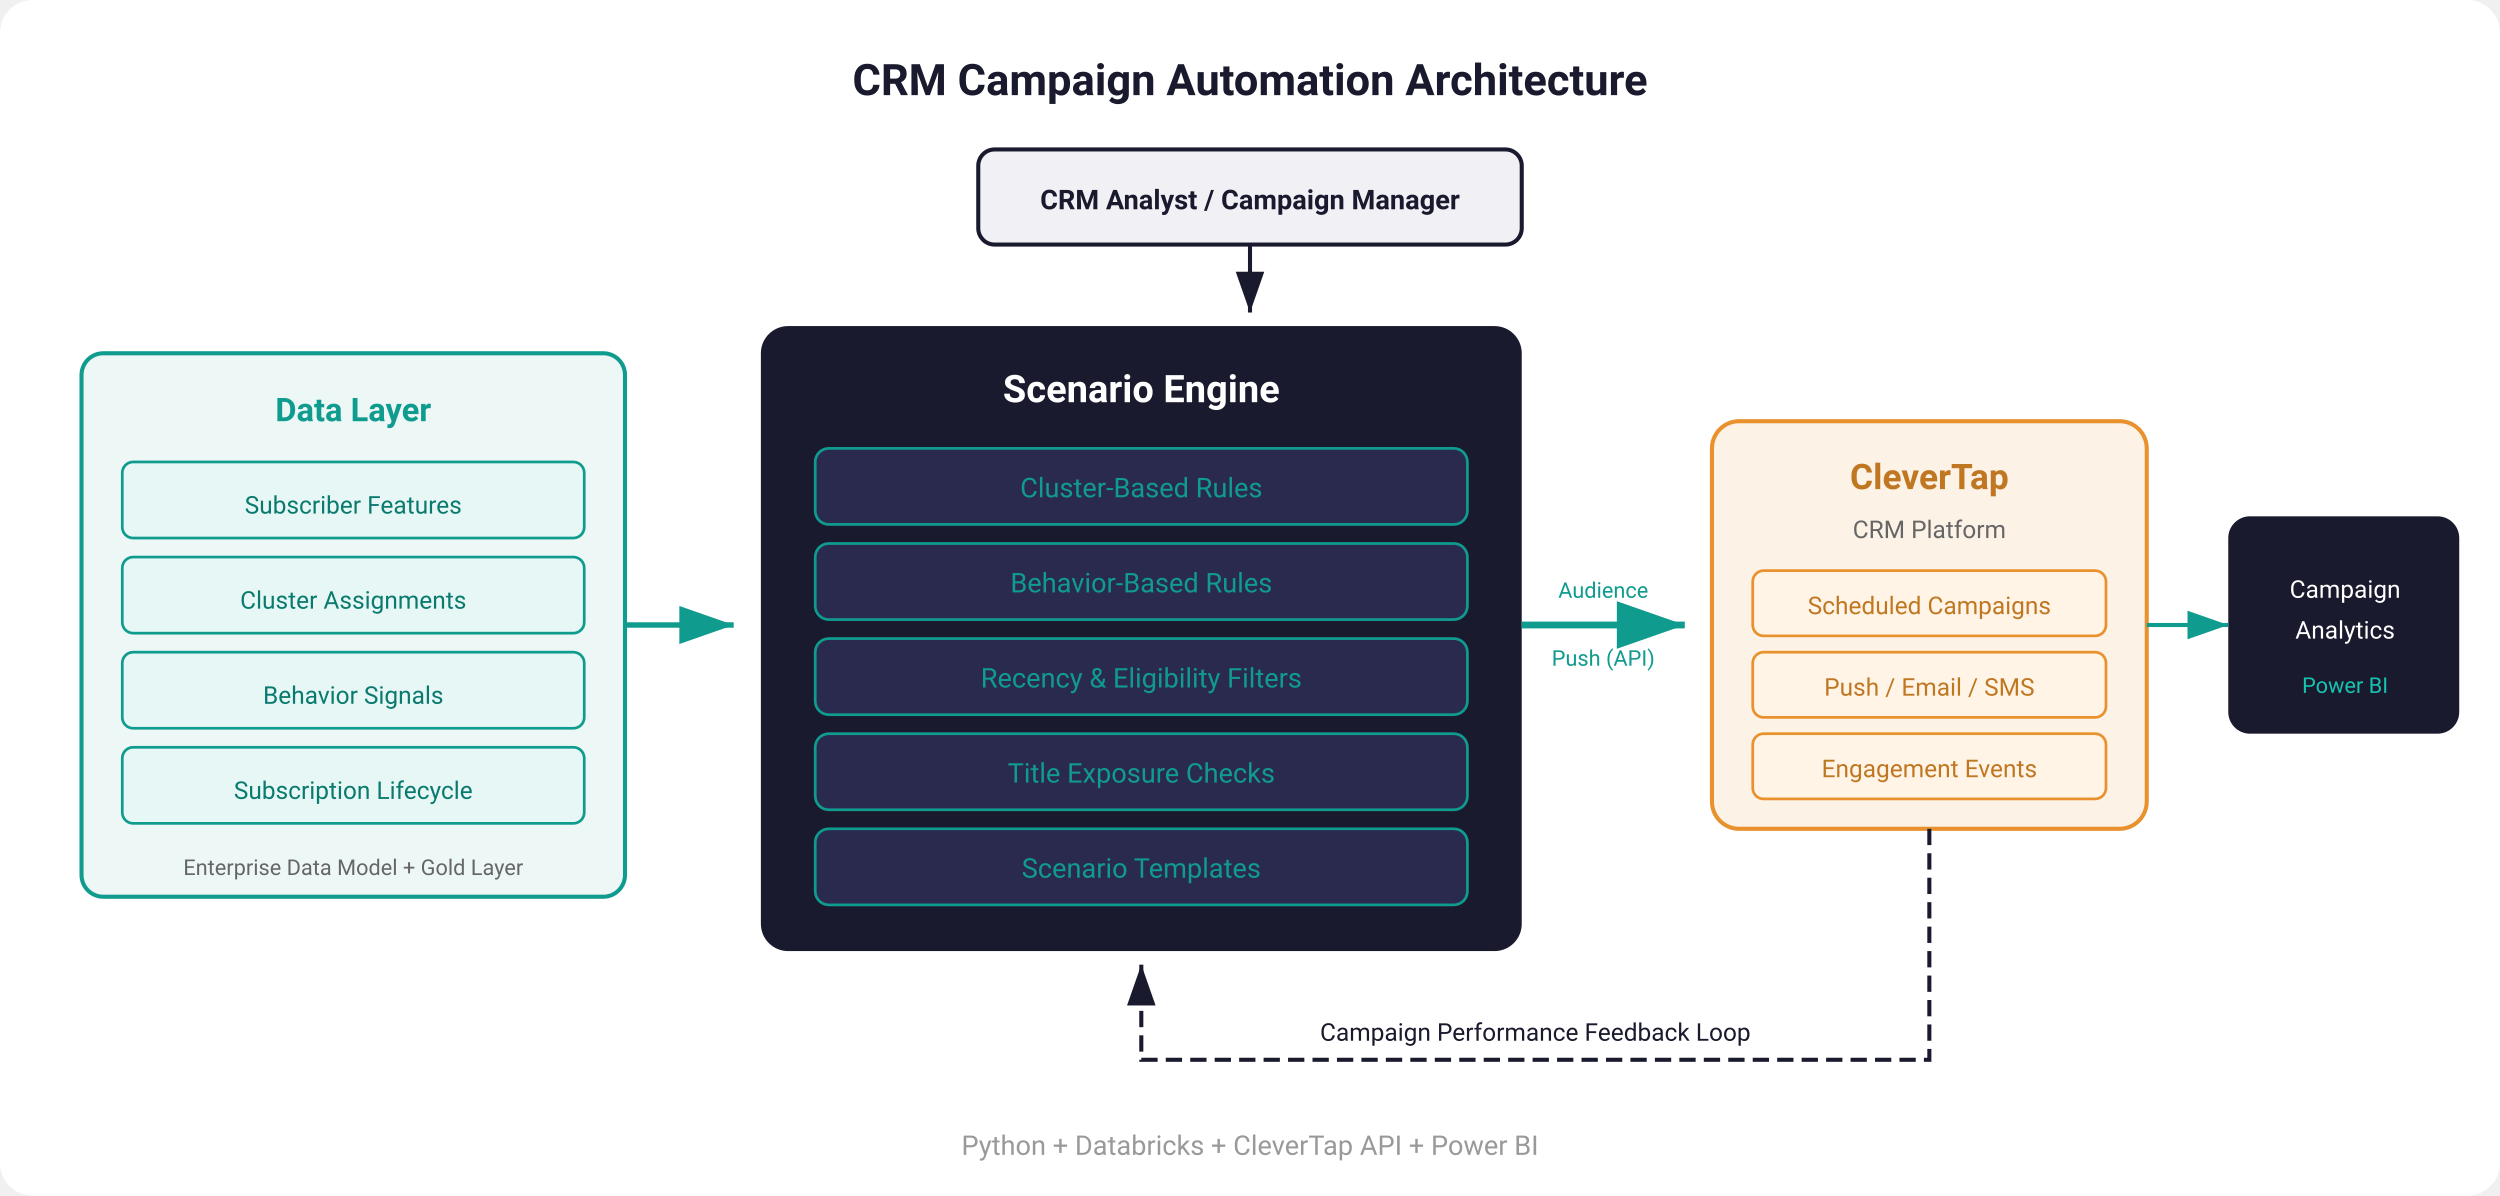
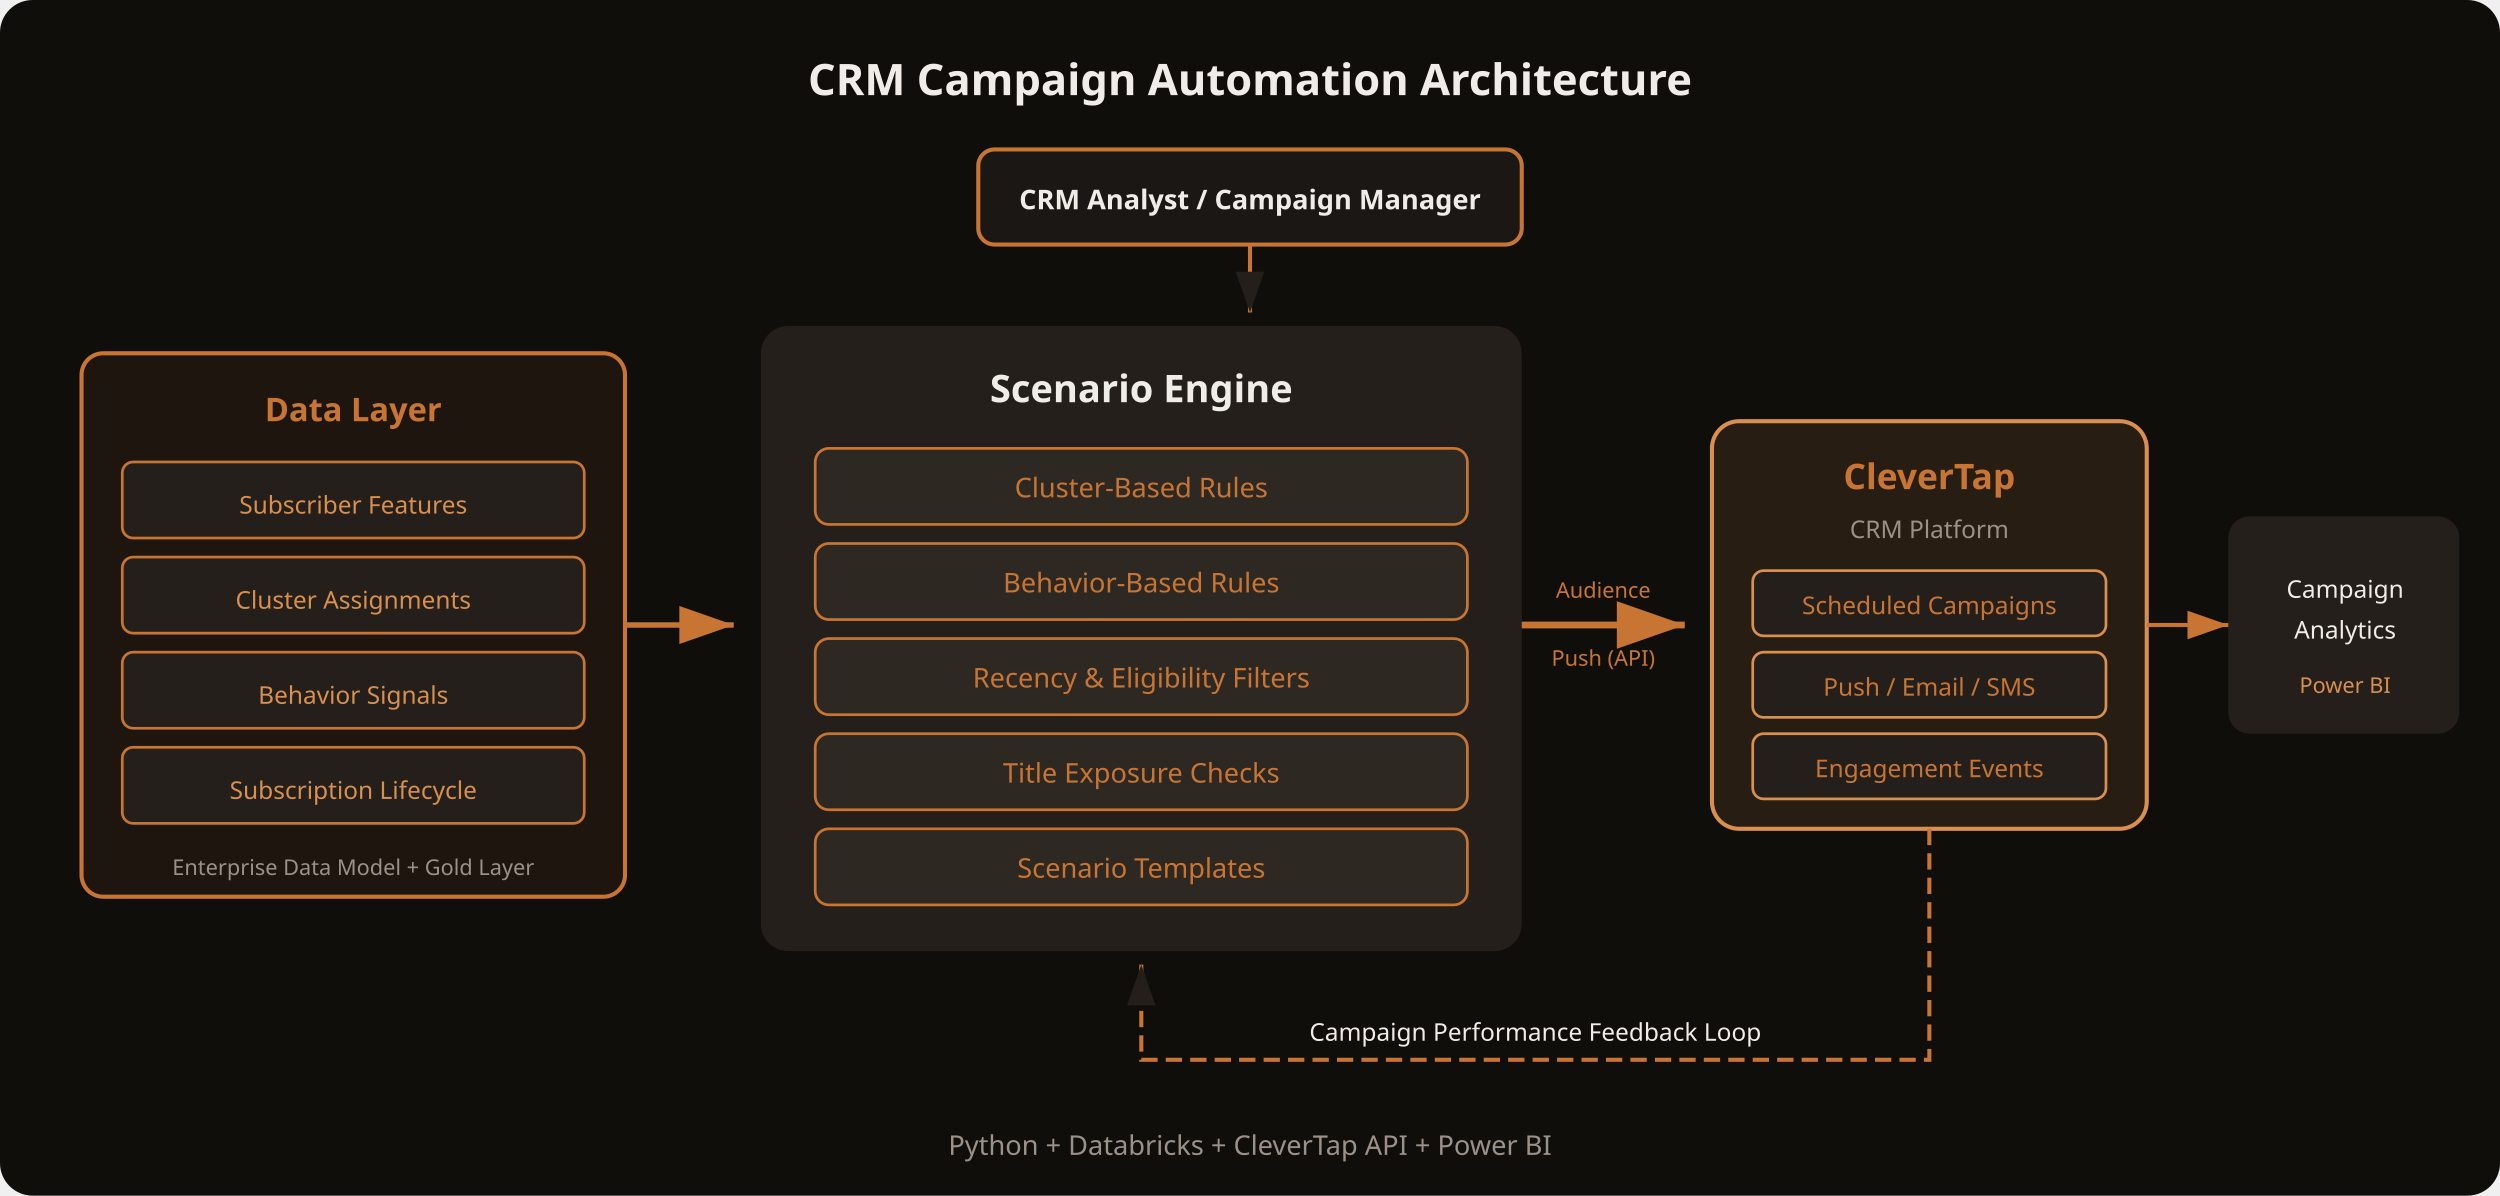
- <svg xmlns="http://www.w3.org/2000/svg" viewBox="0 0 920 440" font-family="Roboto, Arial, sans-serif">
+ <svg xmlns="http://www.w3.org/2000/svg" viewBox="0 0 920 440" font-family="Space Grotesk, system-ui, sans-serif">
  <defs>
    <marker id="a1" markerWidth="10" markerHeight="7" refX="10" refY="3.5" orient="auto">
-       <polygon points="0 0, 10 3.5, 0 7" fill="#0f9b8e" />
+       <polygon points="0 0, 10 3.5, 0 7" fill="#C87533" />
    </marker>
    <marker id="a2" markerWidth="10" markerHeight="7" refX="10" refY="3.5" orient="auto">
-       <polygon points="0 0, 10 3.5, 0 7" fill="#1a1a2e" />
+       <polygon points="0 0, 10 3.5, 0 7" fill="#241F1B" />
    </marker>
  </defs>
-   <rect width="920" height="440" rx="12" fill="#ffffff" />
-   <text x="460" y="35" text-anchor="middle" font-size="16" font-weight="700" fill="#1a1a2e">CRM Campaign Automation Architecture</text>
-   <rect x="360" y="55" width="200" height="35" rx="6" fill="#f0f0f5" stroke="#1a1a2e" stroke-width="1.5" />
-   <text x="460" y="77" text-anchor="middle" font-size="10" font-weight="600" fill="#1a1a2e">CRM Analyst / Campaign Manager</text>
-   <line x1="460" y1="90" x2="460" y2="115" stroke="#1a1a2e" stroke-width="1.5" marker-end="url(#a2)" />
-   <rect x="30" y="130" width="200" height="200" rx="8" fill="#0f9b8e" fill-opacity="0.08" stroke="#0f9b8e" stroke-width="1.5" />
-   <text x="130" y="155" text-anchor="middle" font-size="12" font-weight="600" fill="#0f9b8e">Data Layer</text>
-   <rect x="45" y="170" width="170" height="28" rx="4" fill="#e6f7f5" stroke="#0f9b8e" stroke-width="1" />
-   <text x="130" y="189" text-anchor="middle" font-size="9" fill="#0a7a6f">Subscriber Features</text>
-   <rect x="45" y="205" width="170" height="28" rx="4" fill="#e6f7f5" stroke="#0f9b8e" stroke-width="1" />
-   <text x="130" y="224" text-anchor="middle" font-size="9" fill="#0a7a6f">Cluster Assignments</text>
-   <rect x="45" y="240" width="170" height="28" rx="4" fill="#e6f7f5" stroke="#0f9b8e" stroke-width="1" />
-   <text x="130" y="259" text-anchor="middle" font-size="9" fill="#0a7a6f">Behavior Signals</text>
-   <rect x="45" y="275" width="170" height="28" rx="4" fill="#e6f7f5" stroke="#0f9b8e" stroke-width="1" />
-   <text x="130" y="294" text-anchor="middle" font-size="9" fill="#0a7a6f">Subscription Lifecycle</text>
+   <rect width="920" height="440" rx="12" fill="#0F0E0B" />
+   <text x="460" y="35" text-anchor="middle" font-size="16" font-weight="700" fill="#F0EDE8">CRM Campaign Automation Architecture</text>
+   <rect x="360" y="55" width="200" height="35" rx="6" fill="#1A1714" stroke="#C87533" stroke-width="1.5" />
+   <text x="460" y="77" text-anchor="middle" font-size="10" font-weight="600" fill="#F0EDE8">CRM Analyst / Campaign Manager</text>
+   <line x1="460" y1="90" x2="460" y2="115" stroke="#C87533" stroke-width="1.5" marker-end="url(#a2)" />
+   <rect x="30" y="130" width="200" height="200" rx="8" fill="#C87533" fill-opacity="0.08" stroke="#C87533" stroke-width="1.5" />
+   <text x="130" y="155" text-anchor="middle" font-size="12" font-weight="600" fill="#C87533">Data Layer</text>
+   <rect x="45" y="170" width="170" height="28" rx="4" fill="#241F1B" stroke="#C87533" stroke-width="1" />
+   <text x="130" y="189" text-anchor="middle" font-size="9" fill="#D98F4E">Subscriber Features</text>
+   <rect x="45" y="205" width="170" height="28" rx="4" fill="#241F1B" stroke="#C87533" stroke-width="1" />
+   <text x="130" y="224" text-anchor="middle" font-size="9" fill="#D98F4E">Cluster Assignments</text>
+   <rect x="45" y="240" width="170" height="28" rx="4" fill="#241F1B" stroke="#C87533" stroke-width="1" />
+   <text x="130" y="259" text-anchor="middle" font-size="9" fill="#D98F4E">Behavior Signals</text>
+   <rect x="45" y="275" width="170" height="28" rx="4" fill="#241F1B" stroke="#C87533" stroke-width="1" />
+   <text x="130" y="294" text-anchor="middle" font-size="9" fill="#D98F4E">Subscription Lifecycle</text>
  <rect x="45" y="310" width="170" height="14" rx="3" fill="none" />
-   <text x="130" y="322" text-anchor="middle" font-size="8" fill="#666">Enterprise Data Model + Gold Layer</text>
-   <line x1="230" y1="230" x2="270" y2="230" stroke="#0f9b8e" stroke-width="2" marker-end="url(#a1)" />
-   <rect x="280" y="120" width="280" height="230" rx="10" fill="#1a1a2e" />
-   <text x="420" y="148" text-anchor="middle" font-size="14" font-weight="700" fill="#ffffff">Scenario Engine</text>
-   <rect x="300" y="165" width="240" height="28" rx="5" fill="#2a2a4e" stroke="#0f9b8e" stroke-width="1" />
-   <text x="420" y="183" text-anchor="middle" font-size="10" fill="#0f9b8e">Cluster-Based Rules</text>
-   <rect x="300" y="200" width="240" height="28" rx="5" fill="#2a2a4e" stroke="#0f9b8e" stroke-width="1" />
-   <text x="420" y="218" text-anchor="middle" font-size="10" fill="#0f9b8e">Behavior-Based Rules</text>
-   <rect x="300" y="235" width="240" height="28" rx="5" fill="#2a2a4e" stroke="#0f9b8e" stroke-width="1" />
-   <text x="420" y="253" text-anchor="middle" font-size="10" fill="#0f9b8e">Recency &amp; Eligibility Filters</text>
-   <rect x="300" y="270" width="240" height="28" rx="5" fill="#2a2a4e" stroke="#0f9b8e" stroke-width="1" />
-   <text x="420" y="288" text-anchor="middle" font-size="10" fill="#0f9b8e">Title Exposure Checks</text>
-   <rect x="300" y="305" width="240" height="28" rx="5" fill="#2a2a4e" stroke="#0f9b8e" stroke-width="1" />
-   <text x="420" y="323" text-anchor="middle" font-size="10" fill="#0f9b8e">Scenario Templates</text>
-   <line x1="560" y1="230" x2="620" y2="230" stroke="#0f9b8e" stroke-width="2.5" marker-end="url(#a1)" />
-   <text x="590" y="220" text-anchor="middle" font-size="8" fill="#0f9b8e">Audience</text>
-   <text x="590" y="245" text-anchor="middle" font-size="8" fill="#0f9b8e">Push (API)</text>
-   <rect x="630" y="155" width="160" height="150" rx="10" fill="#E8912D" fill-opacity="0.12" stroke="#E8912D" stroke-width="1.5" />
-   <text x="710" y="180" text-anchor="middle" font-size="13" font-weight="700" fill="#C07722">CleverTap</text>
-   <text x="710" y="198" text-anchor="middle" font-size="9" fill="#666">CRM Platform</text>
-   <rect x="645" y="210" width="130" height="24" rx="4" fill="#fff4e6" stroke="#E8912D" stroke-width="1" />
-   <text x="710" y="226" text-anchor="middle" font-size="9" fill="#C07722">Scheduled Campaigns</text>
-   <rect x="645" y="240" width="130" height="24" rx="4" fill="#fff4e6" stroke="#E8912D" stroke-width="1" />
-   <text x="710" y="256" text-anchor="middle" font-size="9" fill="#C07722">Push / Email / SMS</text>
-   <rect x="645" y="270" width="130" height="24" rx="4" fill="#fff4e6" stroke="#E8912D" stroke-width="1" />
-   <text x="710" y="286" text-anchor="middle" font-size="9" fill="#C07722">Engagement Events</text>
-   <path d="M 710 305 L 710 390 L 420 390 L 420 355" stroke="#1a1a2e" stroke-width="1.5" fill="none" stroke-dasharray="6,3" marker-end="url(#a2)" />
-   <text x="565" y="383" text-anchor="middle" font-size="9" fill="#1a1a2e">Campaign Performance Feedback Loop</text>
-   <rect x="820" y="190" width="85" height="80" rx="8" fill="#1a1a2e" />
-   <text x="863" y="220" text-anchor="middle" font-size="9" fill="#ffffff">Campaign</text>
-   <text x="863" y="235" text-anchor="middle" font-size="9" fill="#ffffff">Analytics</text>
-   <text x="863" y="255" text-anchor="middle" font-size="8" fill="#16c2b0">Power BI</text>
-   <line x1="790" y1="230" x2="820" y2="230" stroke="#0f9b8e" stroke-width="1.5" marker-end="url(#a1)" />
-   <text x="460" y="425" text-anchor="middle" font-size="10" fill="#999">Python + Databricks + CleverTap API + Power BI</text>
+   <text x="130" y="322" text-anchor="middle" font-size="8" fill="#9C9189">Enterprise Data Model + Gold Layer</text>
+   <line x1="230" y1="230" x2="270" y2="230" stroke="#C87533" stroke-width="2" marker-end="url(#a1)" />
+   <rect x="280" y="120" width="280" height="230" rx="10" fill="#241F1B" />
+   <text x="420" y="148" text-anchor="middle" font-size="14" font-weight="700" fill="#F0EDE8">Scenario Engine</text>
+   <rect x="300" y="165" width="240" height="28" rx="5" fill="#2E2823" stroke="#C87533" stroke-width="1" />
+   <text x="420" y="183" text-anchor="middle" font-size="10" fill="#C87533">Cluster-Based Rules</text>
+   <rect x="300" y="200" width="240" height="28" rx="5" fill="#2E2823" stroke="#C87533" stroke-width="1" />
+   <text x="420" y="218" text-anchor="middle" font-size="10" fill="#C87533">Behavior-Based Rules</text>
+   <rect x="300" y="235" width="240" height="28" rx="5" fill="#2E2823" stroke="#C87533" stroke-width="1" />
+   <text x="420" y="253" text-anchor="middle" font-size="10" fill="#C87533">Recency &amp; Eligibility Filters</text>
+   <rect x="300" y="270" width="240" height="28" rx="5" fill="#2E2823" stroke="#C87533" stroke-width="1" />
+   <text x="420" y="288" text-anchor="middle" font-size="10" fill="#C87533">Title Exposure Checks</text>
+   <rect x="300" y="305" width="240" height="28" rx="5" fill="#2E2823" stroke="#C87533" stroke-width="1" />
+   <text x="420" y="323" text-anchor="middle" font-size="10" fill="#C87533">Scenario Templates</text>
+   <line x1="560" y1="230" x2="620" y2="230" stroke="#C87533" stroke-width="2.5" marker-end="url(#a1)" />
+   <text x="590" y="220" text-anchor="middle" font-size="8" fill="#C87533">Audience</text>
+   <text x="590" y="245" text-anchor="middle" font-size="8" fill="#C87533">Push (API)</text>
+   <rect x="630" y="155" width="160" height="150" rx="10" fill="#D98F4E" fill-opacity="0.12" stroke="#D98F4E" stroke-width="1.5" />
+   <text x="710" y="180" text-anchor="middle" font-size="13" font-weight="700" fill="#C87533">CleverTap</text>
+   <text x="710" y="198" text-anchor="middle" font-size="9" fill="#9C9189">CRM Platform</text>
+   <rect x="645" y="210" width="130" height="24" rx="4" fill="#241F1B" stroke="#D98F4E" stroke-width="1" />
+   <text x="710" y="226" text-anchor="middle" font-size="9" fill="#C87533">Scheduled Campaigns</text>
+   <rect x="645" y="240" width="130" height="24" rx="4" fill="#241F1B" stroke="#D98F4E" stroke-width="1" />
+   <text x="710" y="256" text-anchor="middle" font-size="9" fill="#C87533">Push / Email / SMS</text>
+   <rect x="645" y="270" width="130" height="24" rx="4" fill="#241F1B" stroke="#D98F4E" stroke-width="1" />
+   <text x="710" y="286" text-anchor="middle" font-size="9" fill="#C87533">Engagement Events</text>
+   <path d="M 710 305 L 710 390 L 420 390 L 420 355" stroke="#C87533" stroke-width="1.5" fill="none" stroke-dasharray="6,3" marker-end="url(#a2)" />
+   <text x="565" y="383" text-anchor="middle" font-size="9" fill="#F0EDE8">Campaign Performance Feedback Loop</text>
+   <rect x="820" y="190" width="85" height="80" rx="8" fill="#241F1B" />
+   <text x="863" y="220" text-anchor="middle" font-size="9" fill="#F0EDE8">Campaign</text>
+   <text x="863" y="235" text-anchor="middle" font-size="9" fill="#F0EDE8">Analytics</text>
+   <text x="863" y="255" text-anchor="middle" font-size="8" fill="#D98F4E">Power BI</text>
+   <line x1="790" y1="230" x2="820" y2="230" stroke="#C87533" stroke-width="1.5" marker-end="url(#a1)" />
+   <text x="460" y="425" text-anchor="middle" font-size="10" fill="#9C9189">Python + Databricks + CleverTap API + Power BI</text>
</svg>
